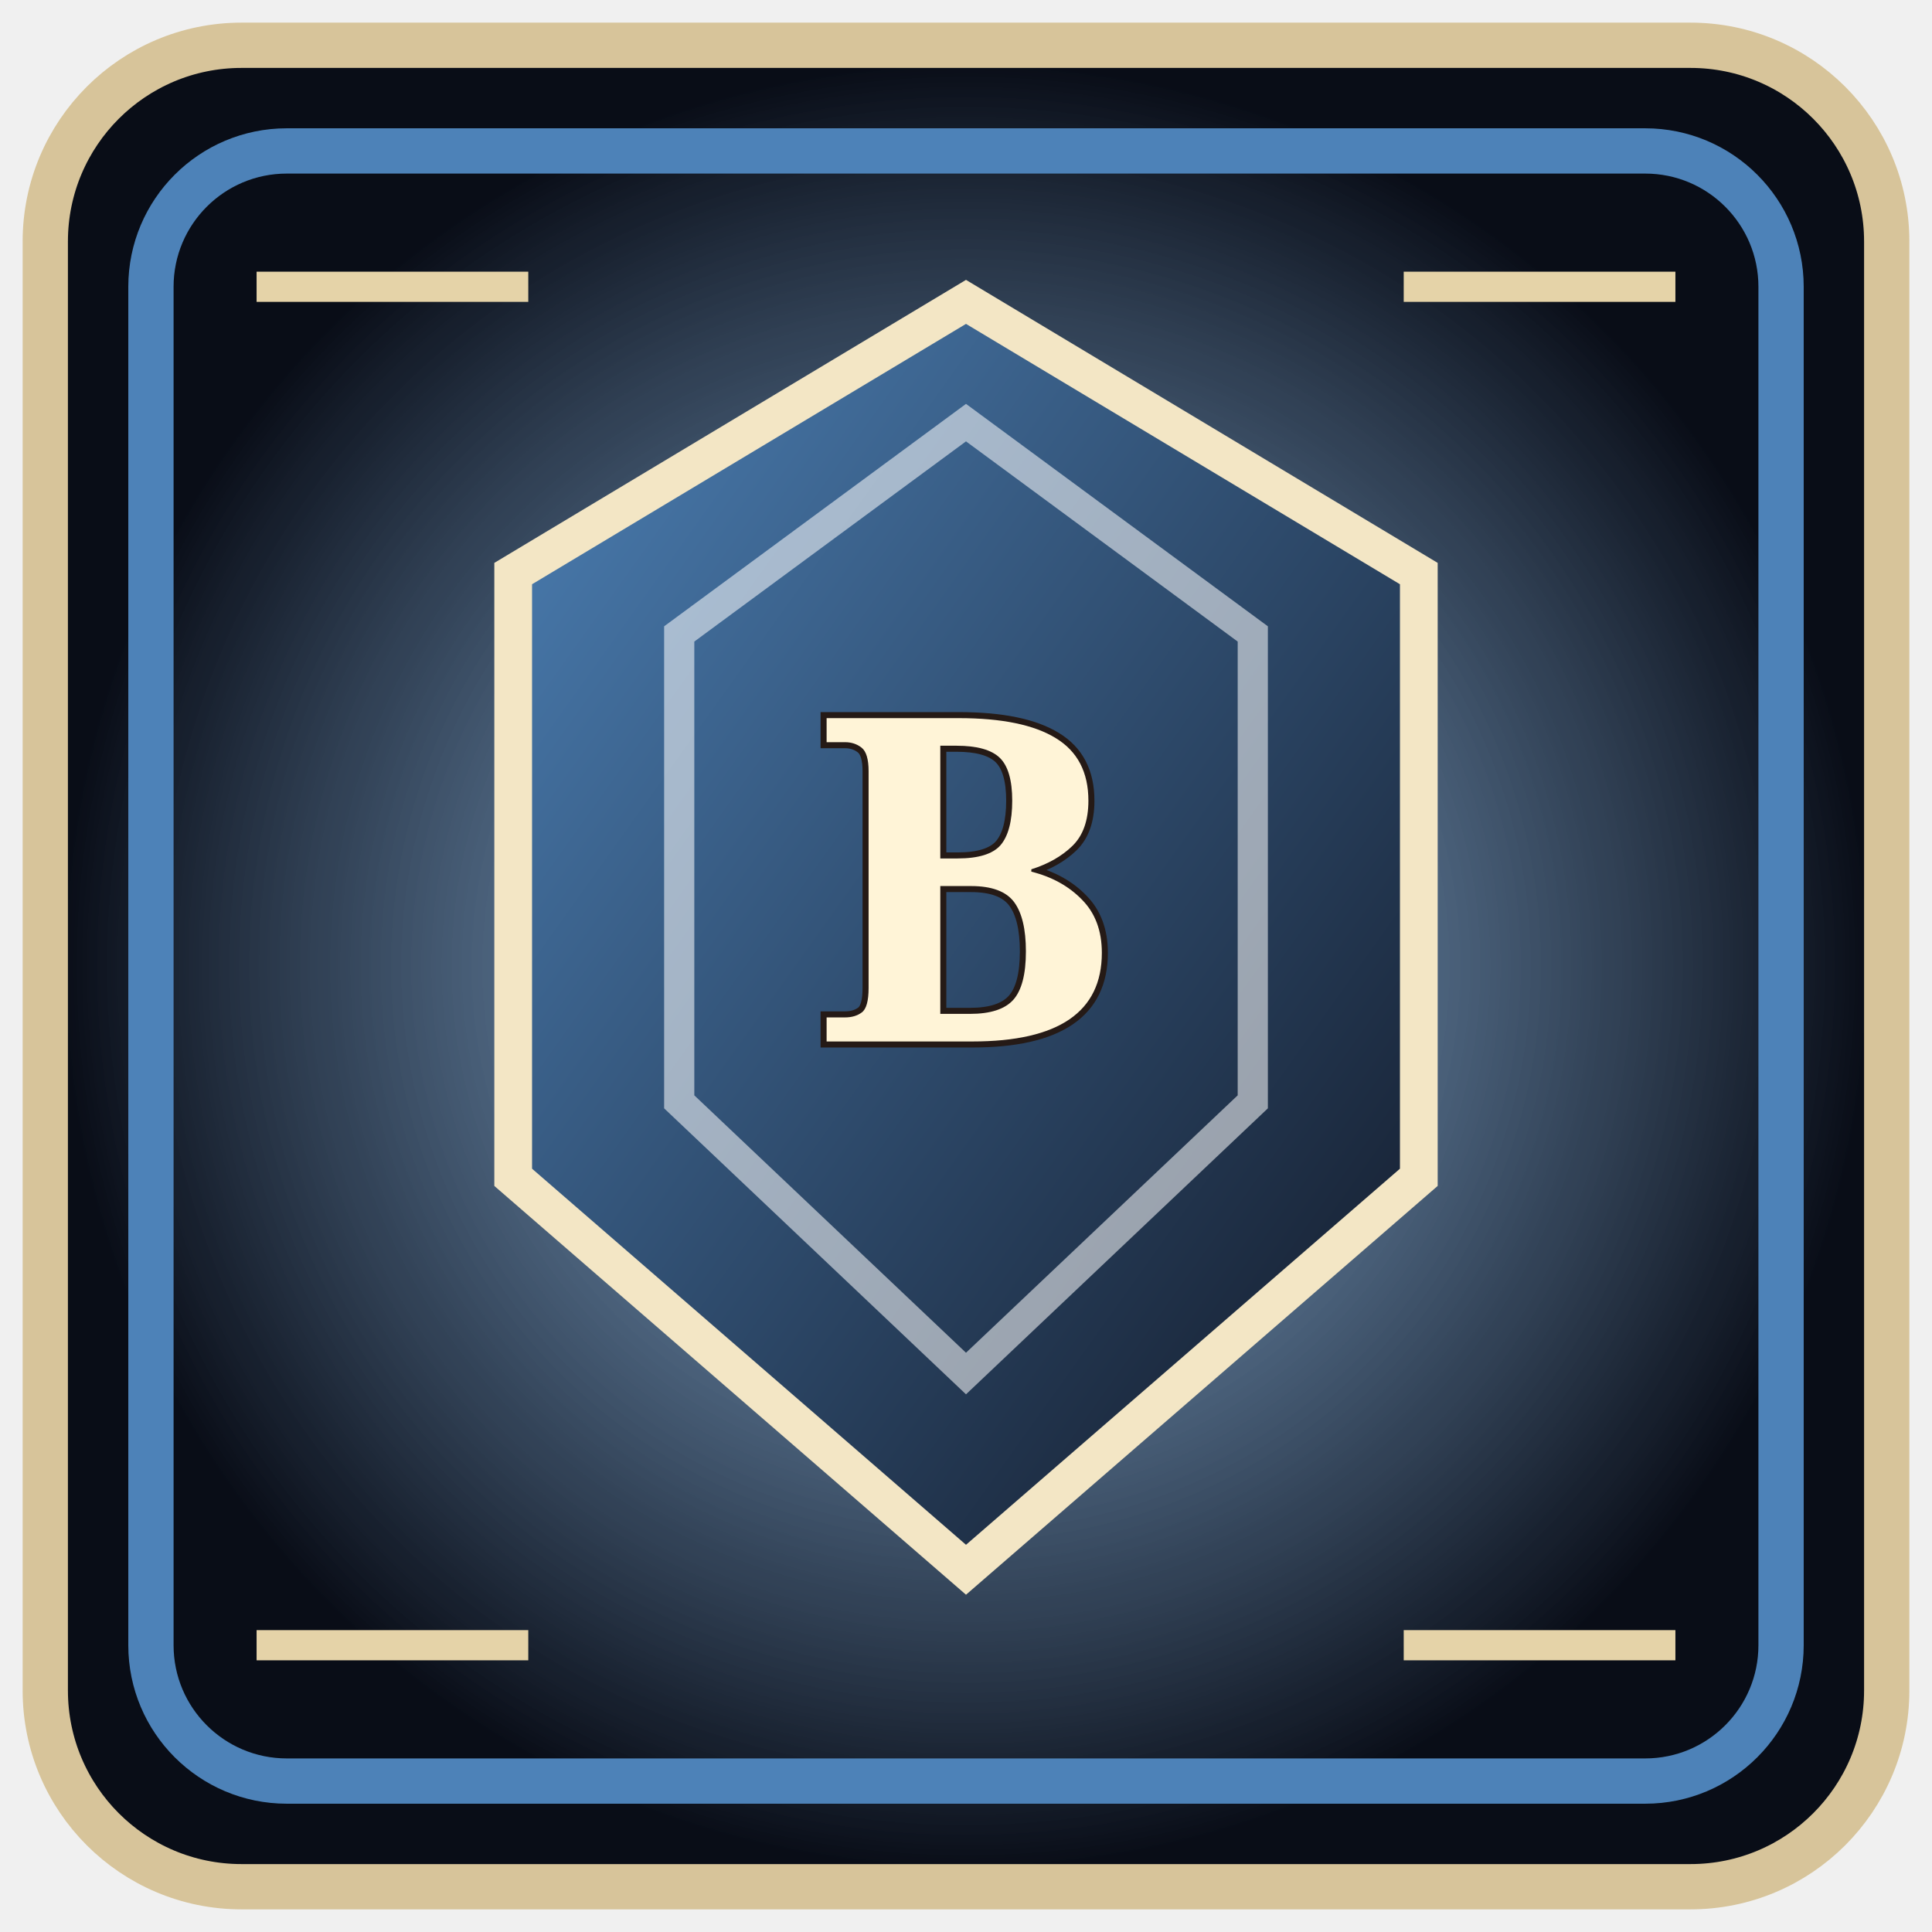
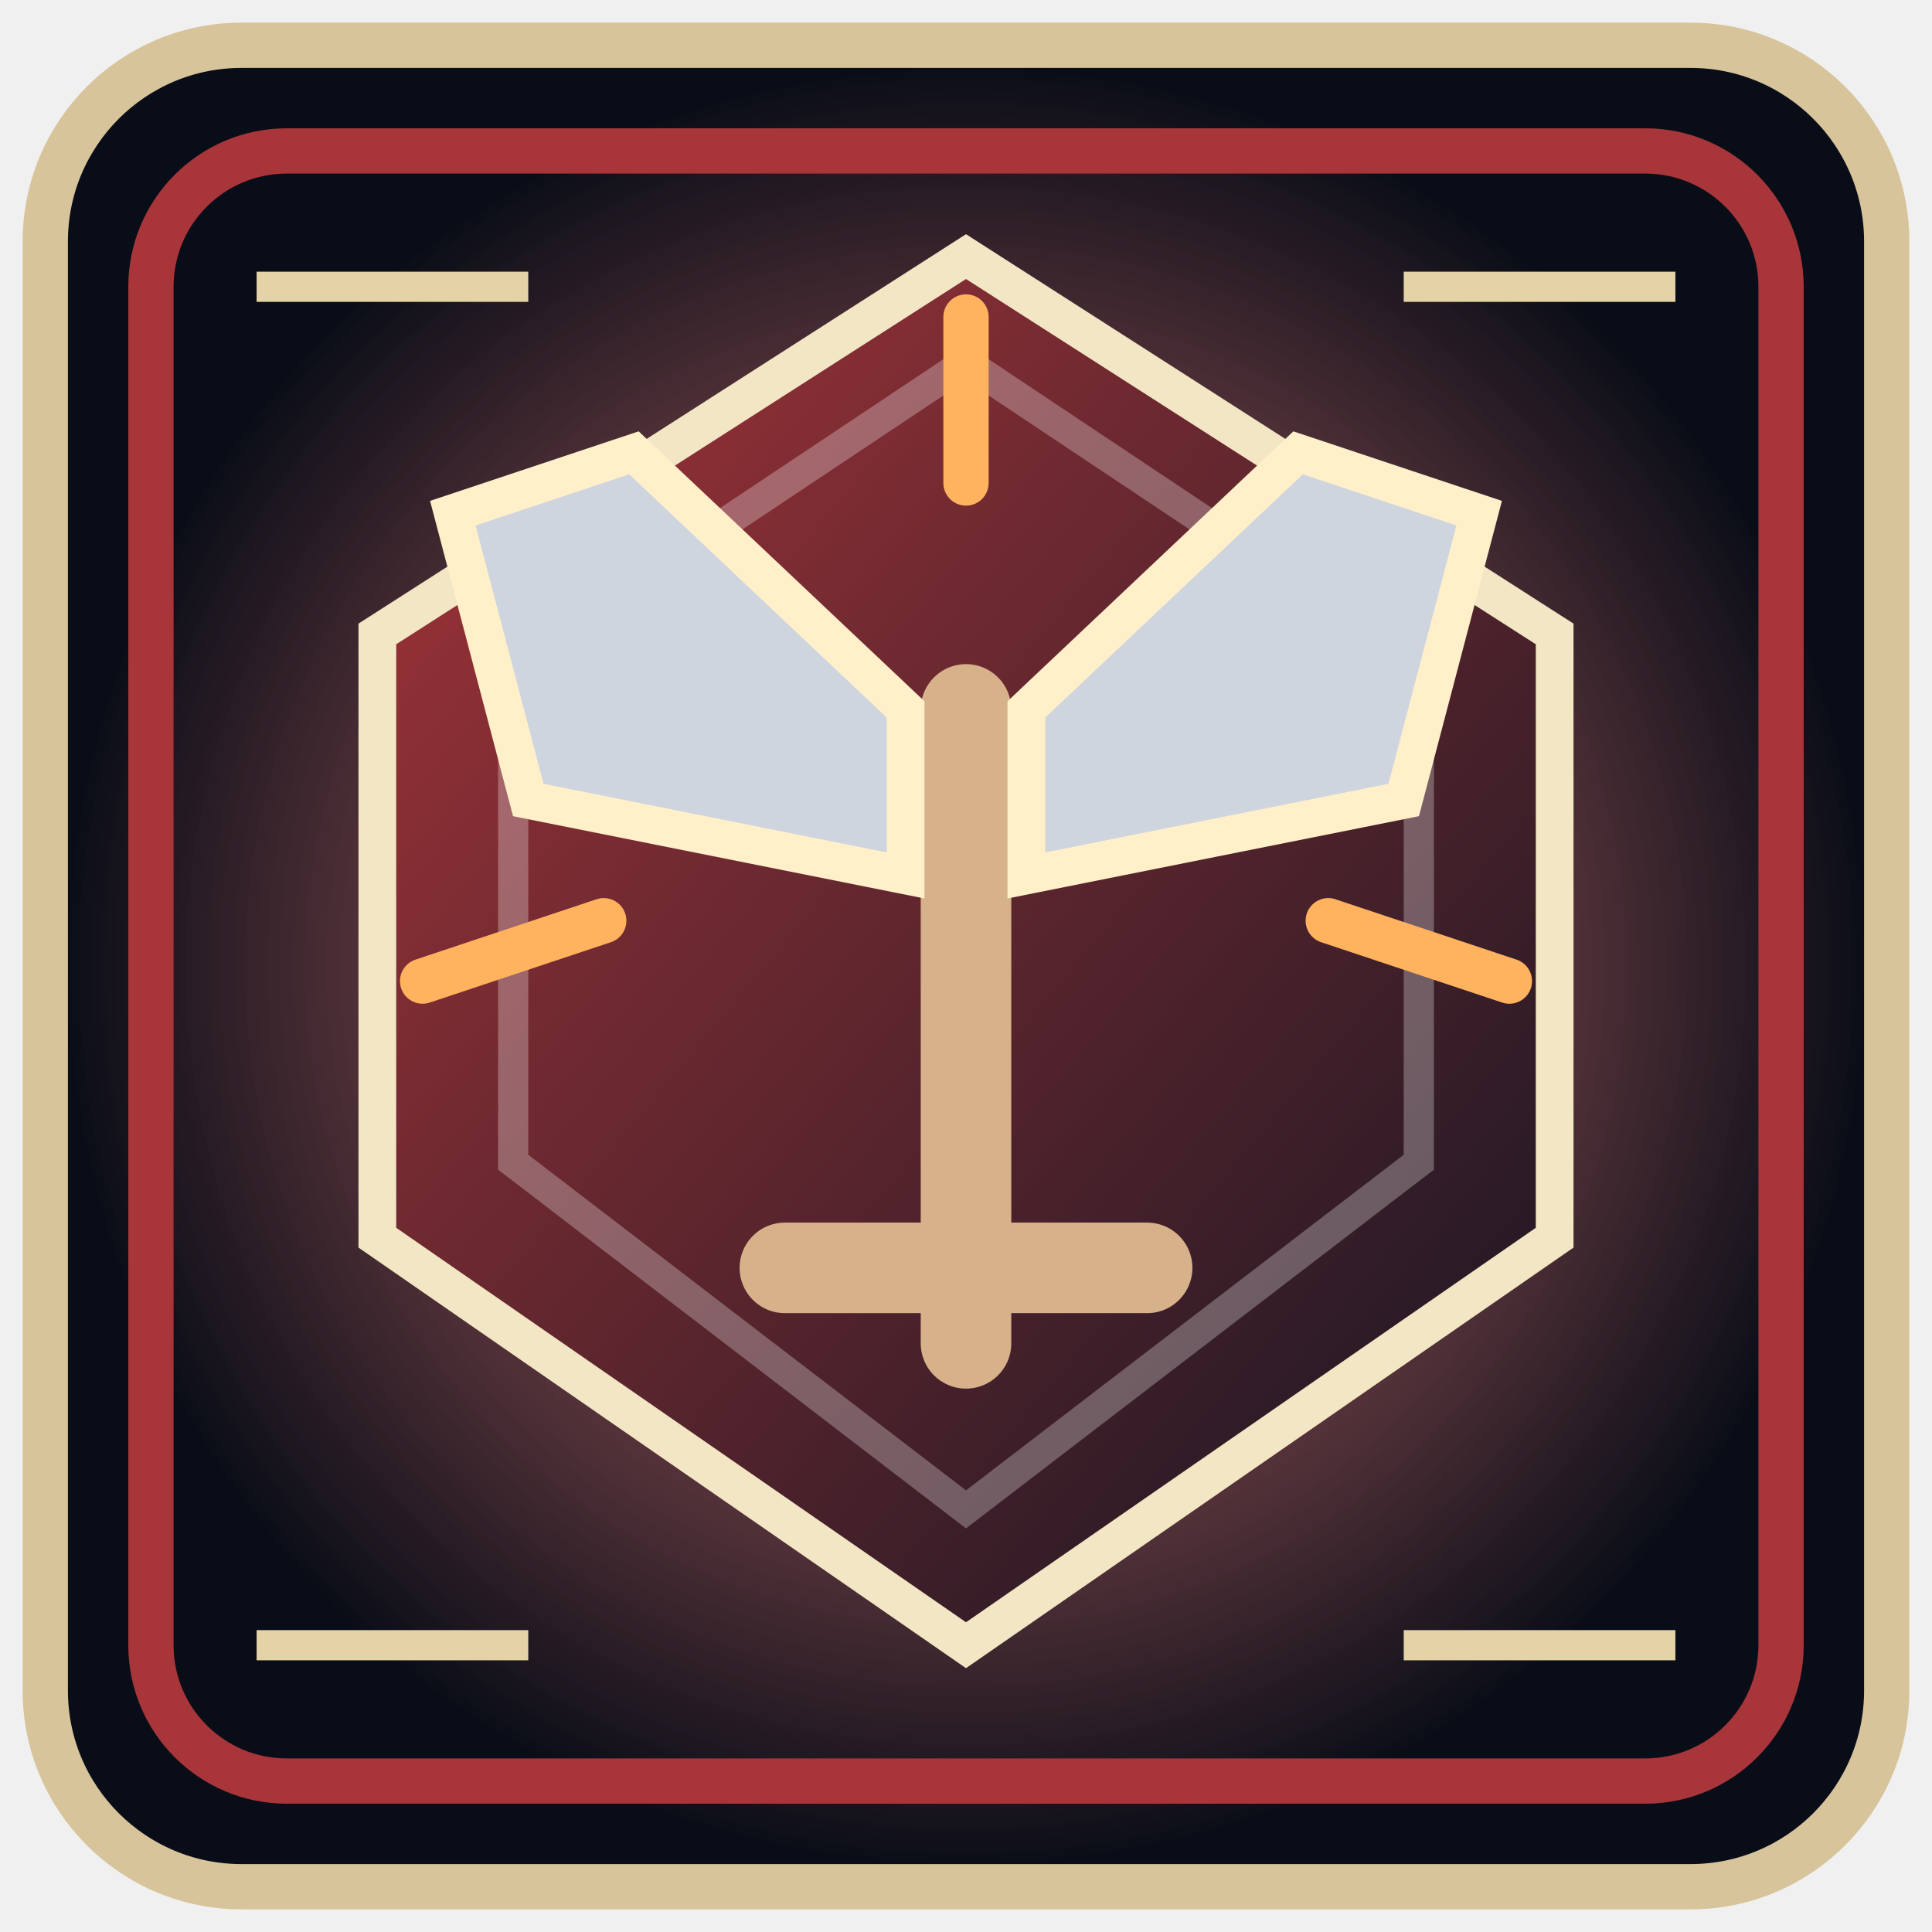
<svg xmlns="http://www.w3.org/2000/svg" width="128" height="128" viewBox="0 0 128 128">
  <defs>
-     <linearGradient id="g" x1="0" y1="0" x2="1" y2="1">
-       <stop stop-color="#4d82b8" />
+     <linearGradient id="bg" x1="0" y1="0" x2="1" y2="1">
+       <stop stop-color="#a73539" />
      <stop offset="1" stop-color="#101522" />
    </linearGradient>
-     <radialGradient id="r">
-       <stop stop-color="#4d82b8" stop-opacity=".65" />
+     <radialGradient id="glow">
+       <stop stop-color="#a73539" stop-opacity=".7" />
      <stop offset="1" stop-color="#090d17" />
    </radialGradient>
  </defs>
-   <rect x="3" y="3" width="122" height="122" rx="13" fill="url(#r)" stroke="#d7c49a" stroke-width="3" />
-   <rect x="10" y="10" width="108" height="108" rx="9" fill="none" stroke="#4d82b8" stroke-width="3" />
-   <path d="M64 20 94 38 94 78 64 104 34 78 34 38Z" fill="url(#g)" stroke="#f3e6c5" stroke-width="2.5" />
-   <path d="M64 28 83 42 83 73 64 91 45 73 45 42Z" fill="none" stroke="#fff" stroke-opacity=".55" stroke-width="2" />
-   <text x="64" y="69" text-anchor="middle" font-family="serif" font-size="30" font-weight="bold" fill="#fff4d7" stroke="#251a16" stroke-width=".8" paint-order="stroke">B</text>
+   <rect x="3" y="3" width="122" height="122" rx="13" fill="url(#glow)" stroke="#d7c49a" stroke-width="3" />
+   <rect x="10" y="10" width="108" height="108" rx="9" fill="none" stroke="#a73539" stroke-width="3" />
+   <path d="M64 17 103 42 103 82 64 109 25 82 25 42Z" fill="url(#bg)" stroke="#f3e6c5" stroke-width="2.5" />
+   <path d="M64 24 94 44 94 77 64 100 34 77 34 44Z" fill="none" stroke="#fff" stroke-opacity=".28" stroke-width="2" />
+   <path d="M64 47v42m-12-5h24" stroke="#d6b18a" stroke-width="6" stroke-linecap="round" />
+   <path d="M60 47 42 30 30 34l5 19 25 5ZM68 47l18-17 12 4-5 19-25 5Z" fill="#cfd5df" stroke="#fff0ca" stroke-width="2.5" />
+   <path d="M28 65 40 61m48 0 12 4m-36-44v11" stroke="#ffb35f" stroke-width="3" stroke-linecap="round" />
  <path d="M17 19h18M93 109h18M17 109h18M93 19h18" stroke="#e5d3a8" stroke-width="2" />
</svg>
